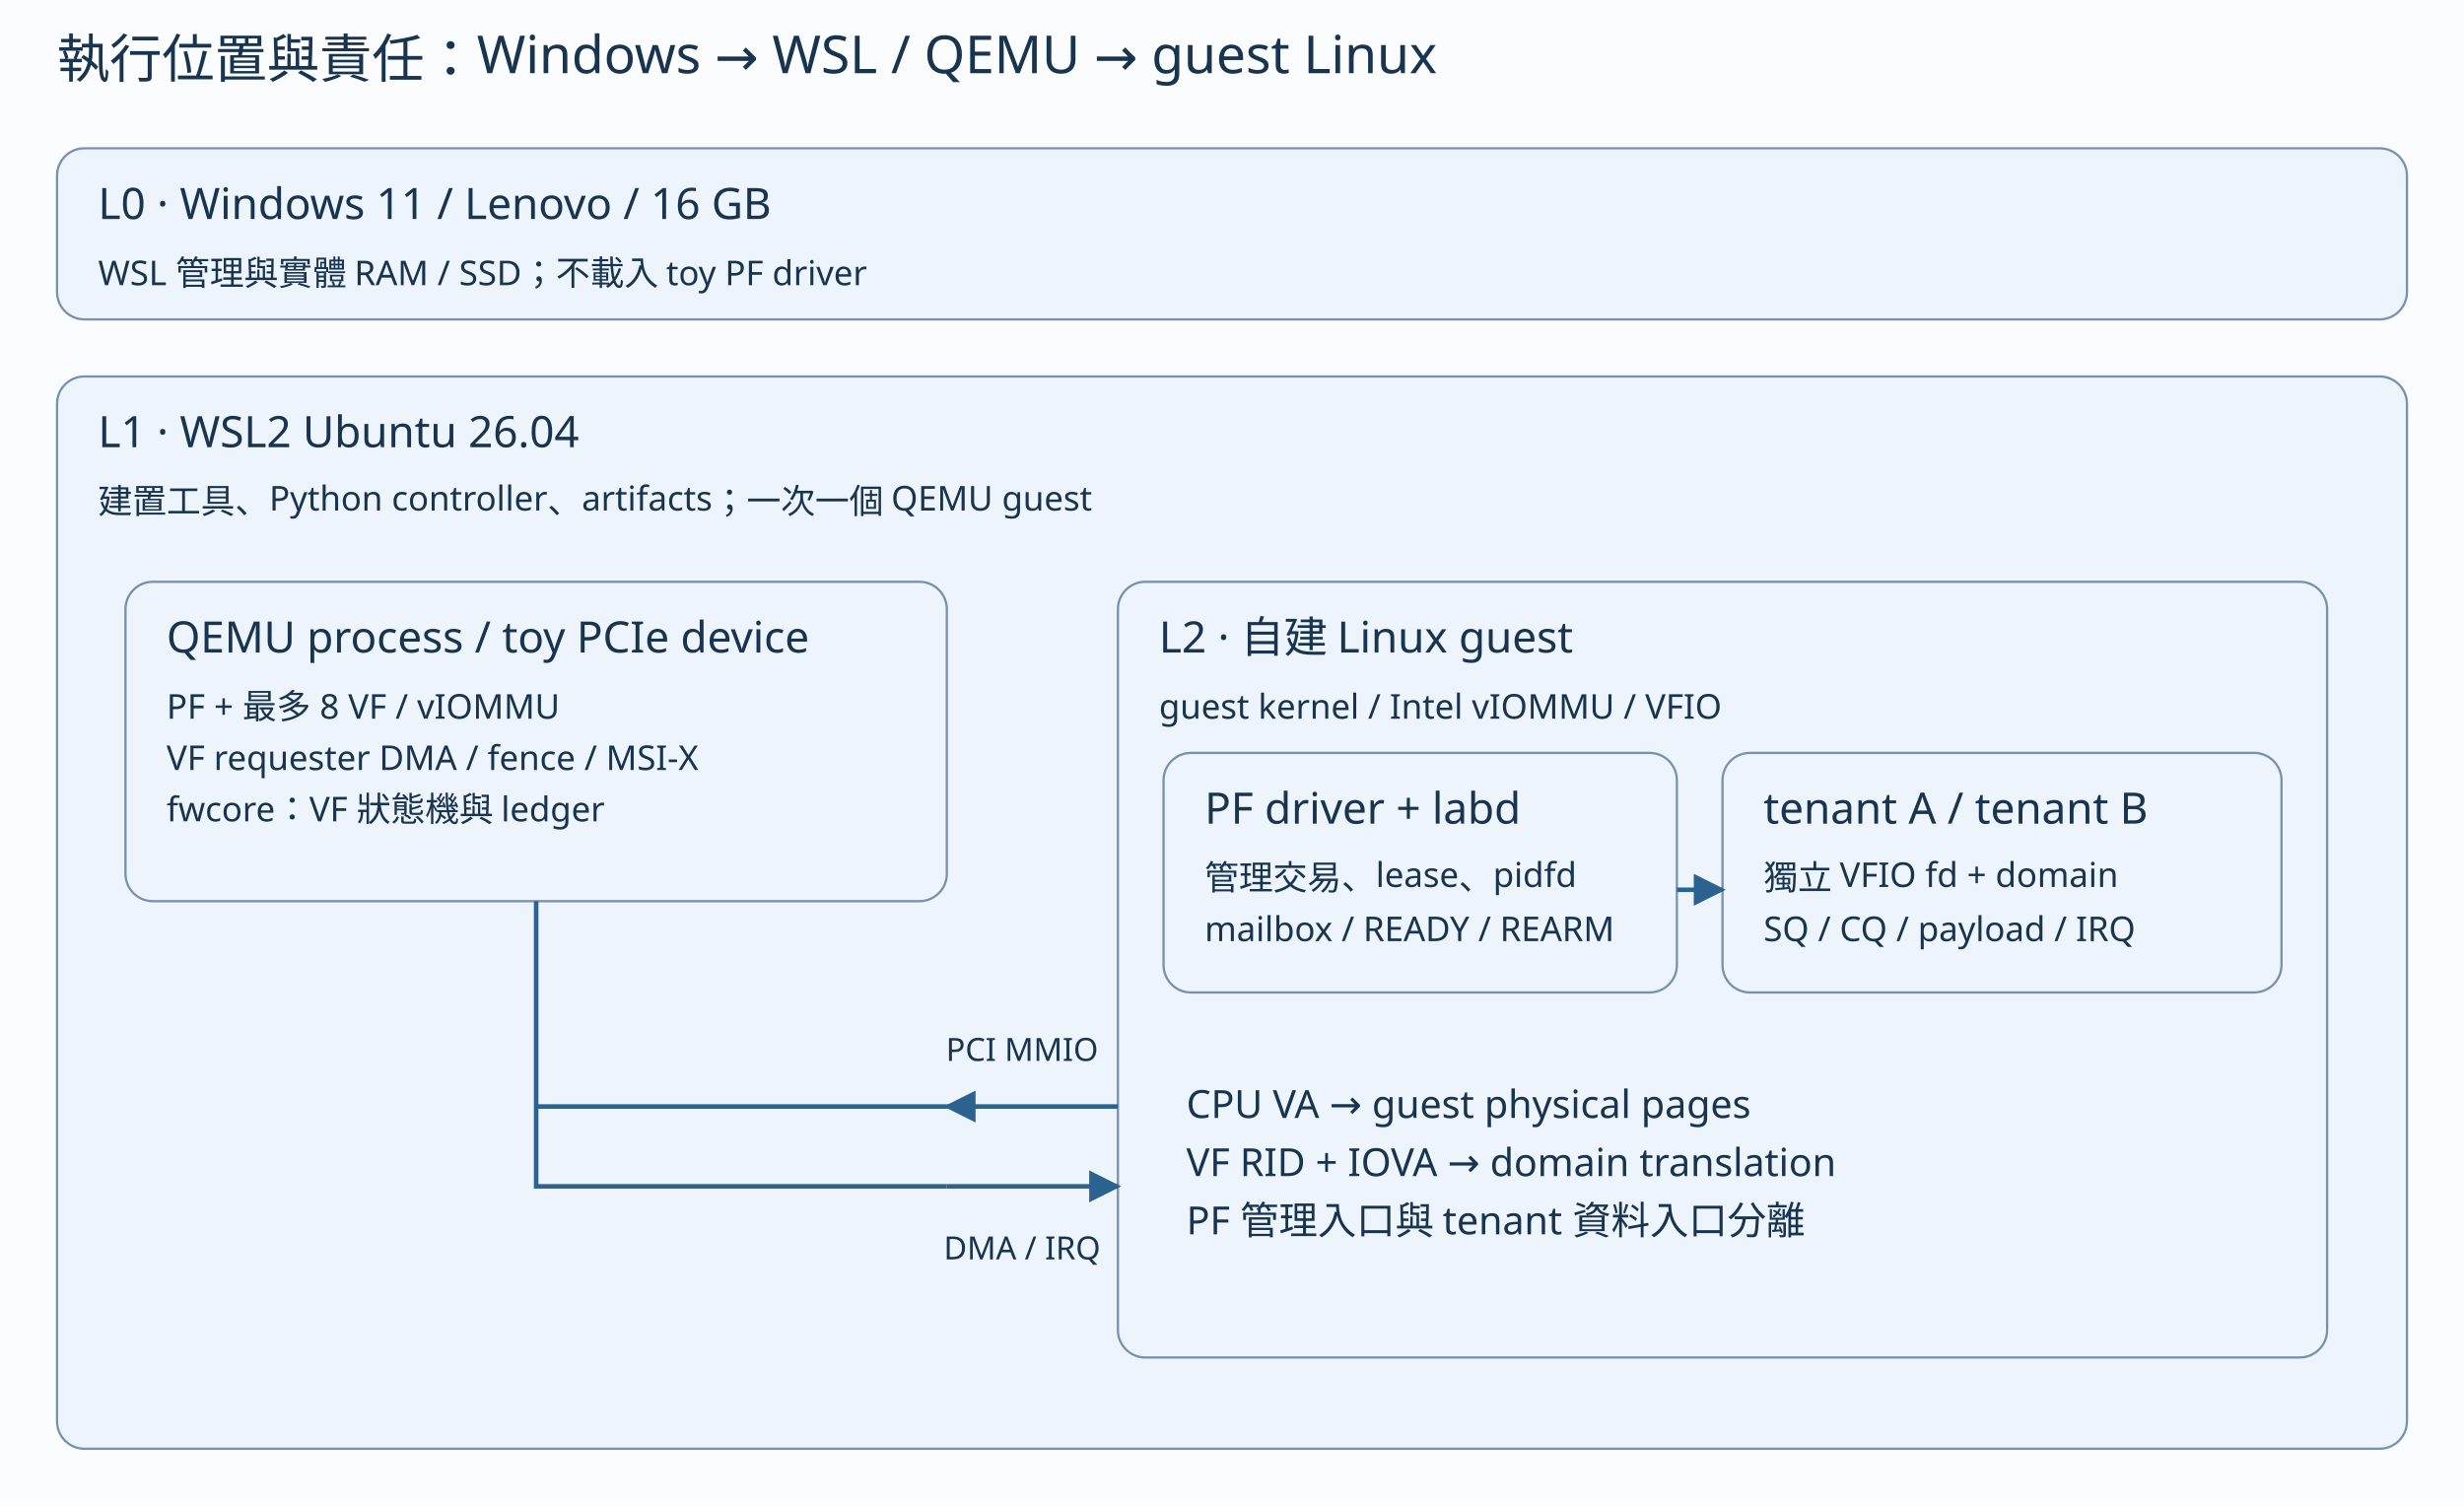
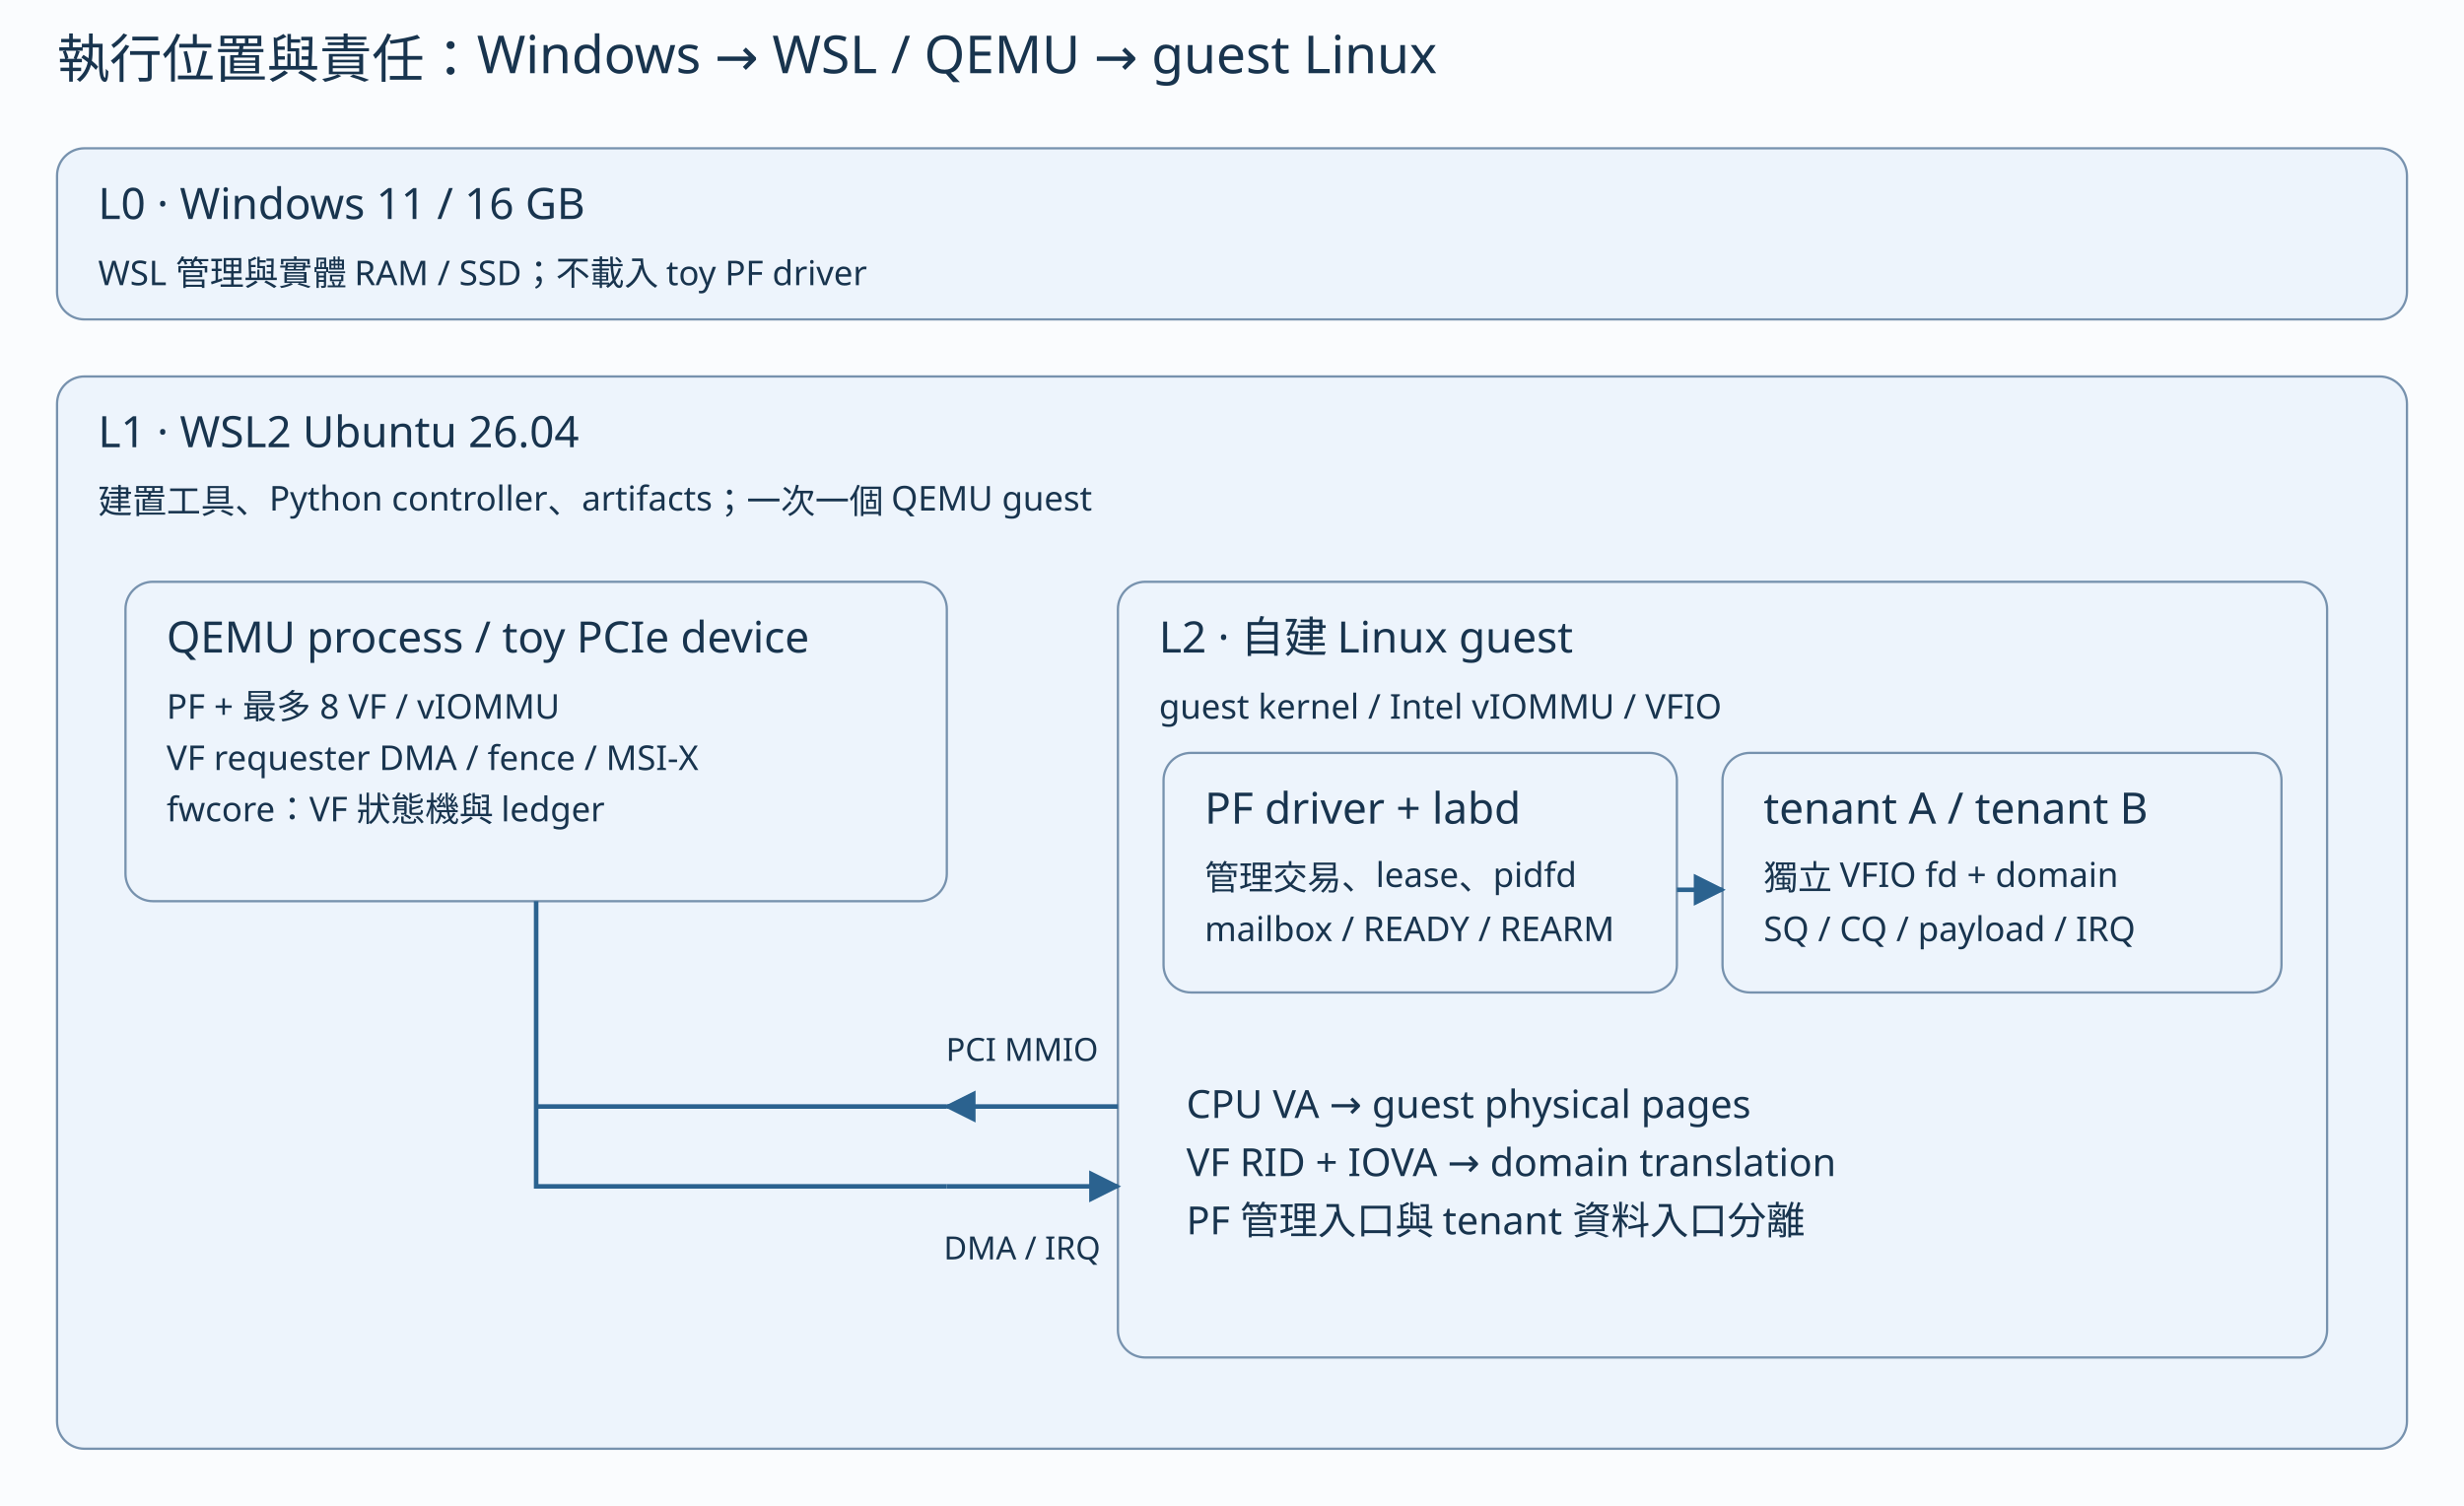
- <svg xmlns="http://www.w3.org/2000/svg" viewBox="0 0 1080 660" role="img" aria-labelledby="architecture-title">
+ <svg xmlns="http://www.w3.org/2000/svg" width="1080" viewBox="0 0 1080 660" role="img" aria-labelledby="architecture-title">
  <defs>
    <marker id="architecture-arrow" viewBox="0 0 10 10" refX="9" refY="5" markerWidth="7" markerHeight="7" orient="auto-start-reverse">
      <path d="M0 0 L10 5 L0 10z" fill="#2b628f" />
    </marker>
  </defs>
  <rect width="100%" height="100%" fill="#fafcfe" />
  <g font-family="system-ui,Microsoft JhengHei,sans-serif">
    <text x="25" y="34" font-size="23" fill="#18344e" text-anchor="start">
      <tspan x="25" dy="0">執行位置與責任：Windows → WSL / QEMU → guest Linux</tspan>
    </text>
    <rect x="25" y="65" width="1030" height="75" rx="12" fill="#edf4fc" stroke="#7792ae" />
    <text x="43" y="96" font-size="19" fill="#18344e" text-anchor="start">
-       <tspan x="43" dy="0">L0 · Windows 11 / Lenovo / 16 GB</tspan>
+       <tspan x="43" dy="0">L0 · Windows 11 / 16 GB</tspan>
    </text>
    <text x="43" y="125" font-size="15" fill="#18344e" text-anchor="start">
      <tspan x="43" dy="0">WSL 管理與實體 RAM / SSD；不載入 toy PF driver</tspan>
    </text>
    <rect x="25" y="165" width="1030" height="470" rx="12" fill="#edf4fc" stroke="#7792ae" />
    <text x="43" y="196" font-size="19" fill="#18344e" text-anchor="start">
      <tspan x="43" dy="0">L1 · WSL2 Ubuntu 26.04</tspan>
    </text>
    <text x="43" y="225" font-size="15" fill="#18344e" text-anchor="start">
      <tspan x="43" dy="0">建置工具、Python controller、artifacts；一次一個 QEMU guest</tspan>
    </text>
    <rect x="55" y="255" width="360" height="140" rx="12" fill="#edf4fc" stroke="#7792ae" />
    <text x="73" y="286" font-size="19" fill="#18344e" text-anchor="start">
      <tspan x="73" dy="0">QEMU process / toy PCIe device</tspan>
    </text>
    <text x="73" y="315" font-size="15" fill="#18344e" text-anchor="start">
      <tspan x="73" dy="0">PF + 最多 8 VF / vIOMMU</tspan>
      <tspan x="73" dy="22.5">VF requester DMA / fence / MSI-X</tspan>
      <tspan x="73" dy="22.5">fwcore：VF 狀態機與 ledger</tspan>
    </text>
    <rect x="490" y="255" width="530" height="340" rx="12" fill="#edf4fc" stroke="#7792ae" />
    <text x="508" y="286" font-size="19" fill="#18344e" text-anchor="start">
      <tspan x="508" dy="0">L2 · 自建 Linux guest</tspan>
    </text>
    <text x="508" y="315" font-size="15" fill="#18344e" text-anchor="start">
      <tspan x="508" dy="0">guest kernel / Intel vIOMMU / VFIO</tspan>
    </text>
    <rect x="510" y="330" width="225" height="105" rx="12" fill="#edf4fc" stroke="#7792ae" />
    <text x="528" y="361" font-size="19" fill="#18344e" text-anchor="start">
      <tspan x="528" dy="0">PF driver + labd</tspan>
    </text>
    <text x="528" y="390" font-size="15" fill="#18344e" text-anchor="start">
      <tspan x="528" dy="0">管理交易、lease、pidfd</tspan>
      <tspan x="528" dy="22.5">mailbox / READY / REARM</tspan>
    </text>
    <rect x="755" y="330" width="245" height="105" rx="12" fill="#edf4fc" stroke="#7792ae" />
    <text x="773" y="361" font-size="19" fill="#18344e" text-anchor="start">
      <tspan x="773" dy="0">tenant A / tenant B</tspan>
    </text>
    <text x="773" y="390" font-size="15" fill="#18344e" text-anchor="start">
      <tspan x="773" dy="0">獨立 VFIO fd + domain</tspan>
      <tspan x="773" dy="22.5">SQ / CQ / payload / IRQ</tspan>
    </text>
    <path d="M735 390 L755 390" stroke="#2b628f" stroke-width="2" fill="none" marker-end="url(#architecture-arrow)" />
    <path d="M490 485 L415 485" stroke="#2b628f" stroke-width="2" fill="none" marker-end="url(#architecture-arrow)" />
    <text x="448" y="465" font-size="14" fill="#18344e" text-anchor="middle">
      <tspan x="448" dy="0">PCI MMIO</tspan>
    </text>
    <path d="M415 520 L490 520" stroke="#2b628f" stroke-width="2" fill="none" marker-end="url(#architecture-arrow)" />
    <text x="448" y="552" font-size="14" fill="#18344e" text-anchor="middle">
      <tspan x="448" dy="0">DMA / IRQ</tspan>
    </text>
    <path d="M235 395 L235 520 L415 520 M235 485 L415 485" stroke="#2b628f" stroke-width="2" fill="none" />
    <text x="520" y="490" font-size="17" fill="#18344e" text-anchor="start">
      <tspan x="520" dy="0">CPU VA → guest physical pages</tspan>
      <tspan x="520" dy="25.5">VF RID + IOVA → domain translation</tspan>
      <tspan x="520" dy="25.5">PF 管理入口與 tenant 資料入口分離</tspan>
    </text>
  </g>
</svg>
